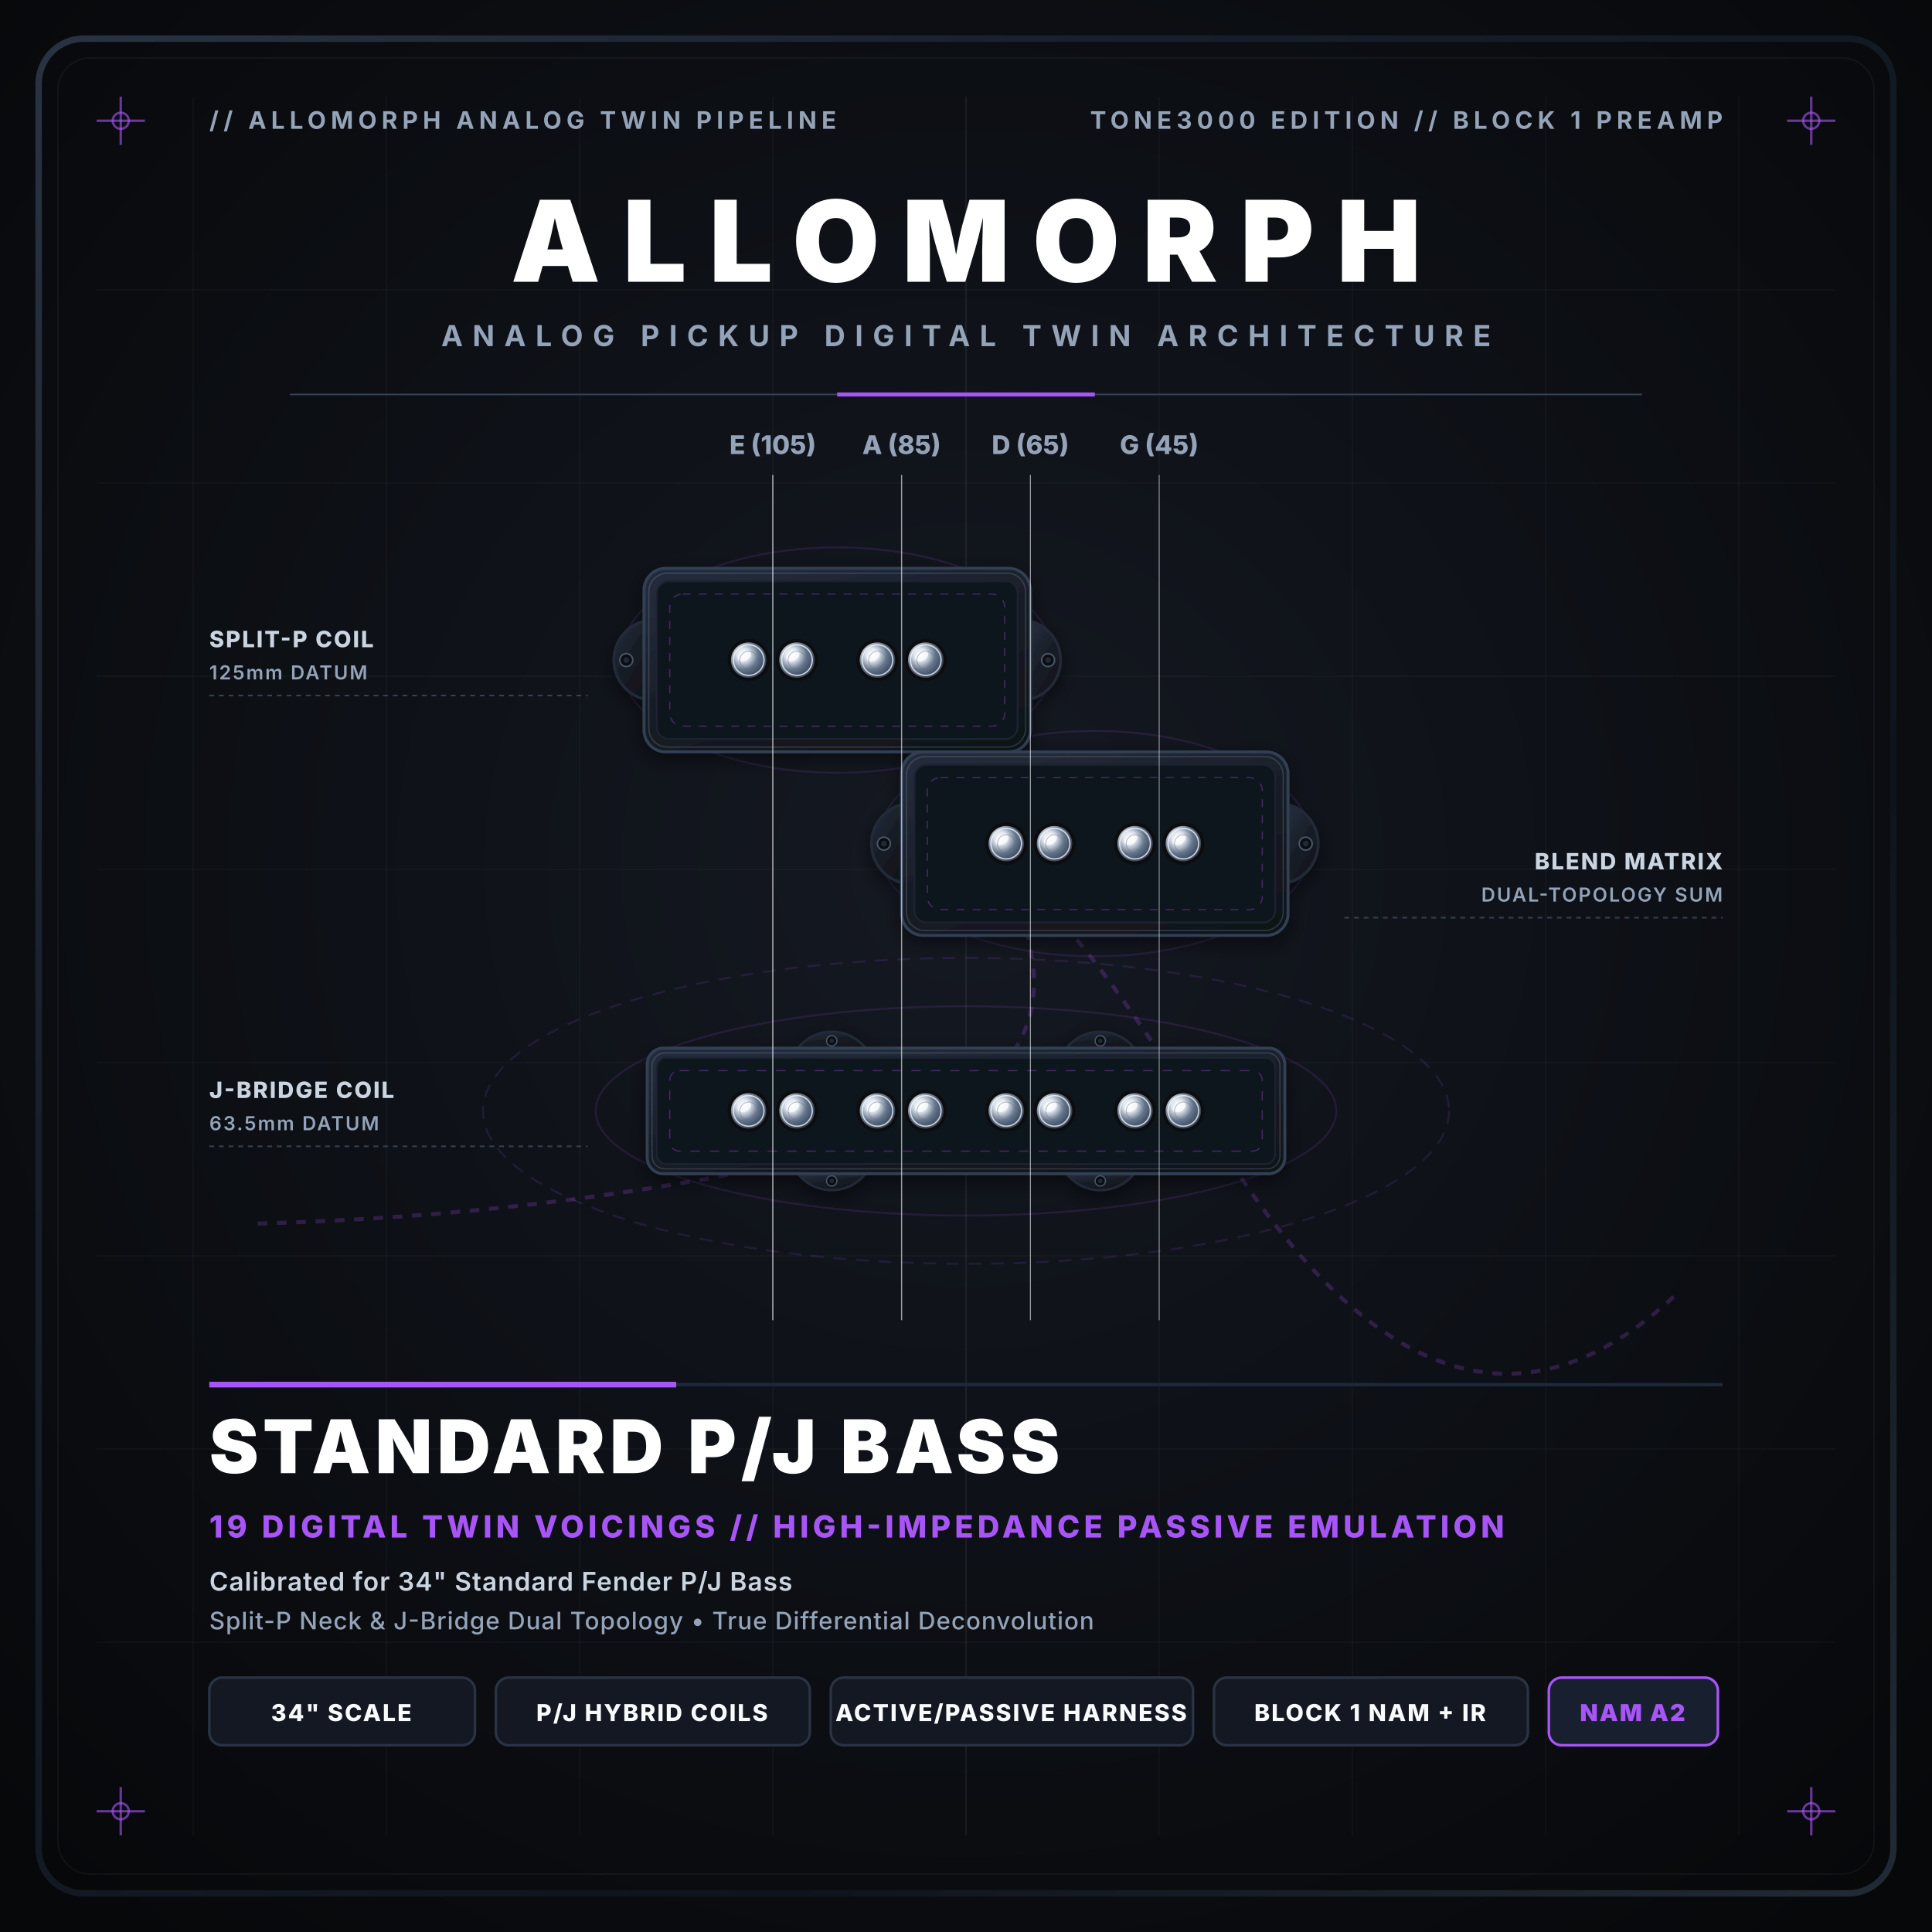
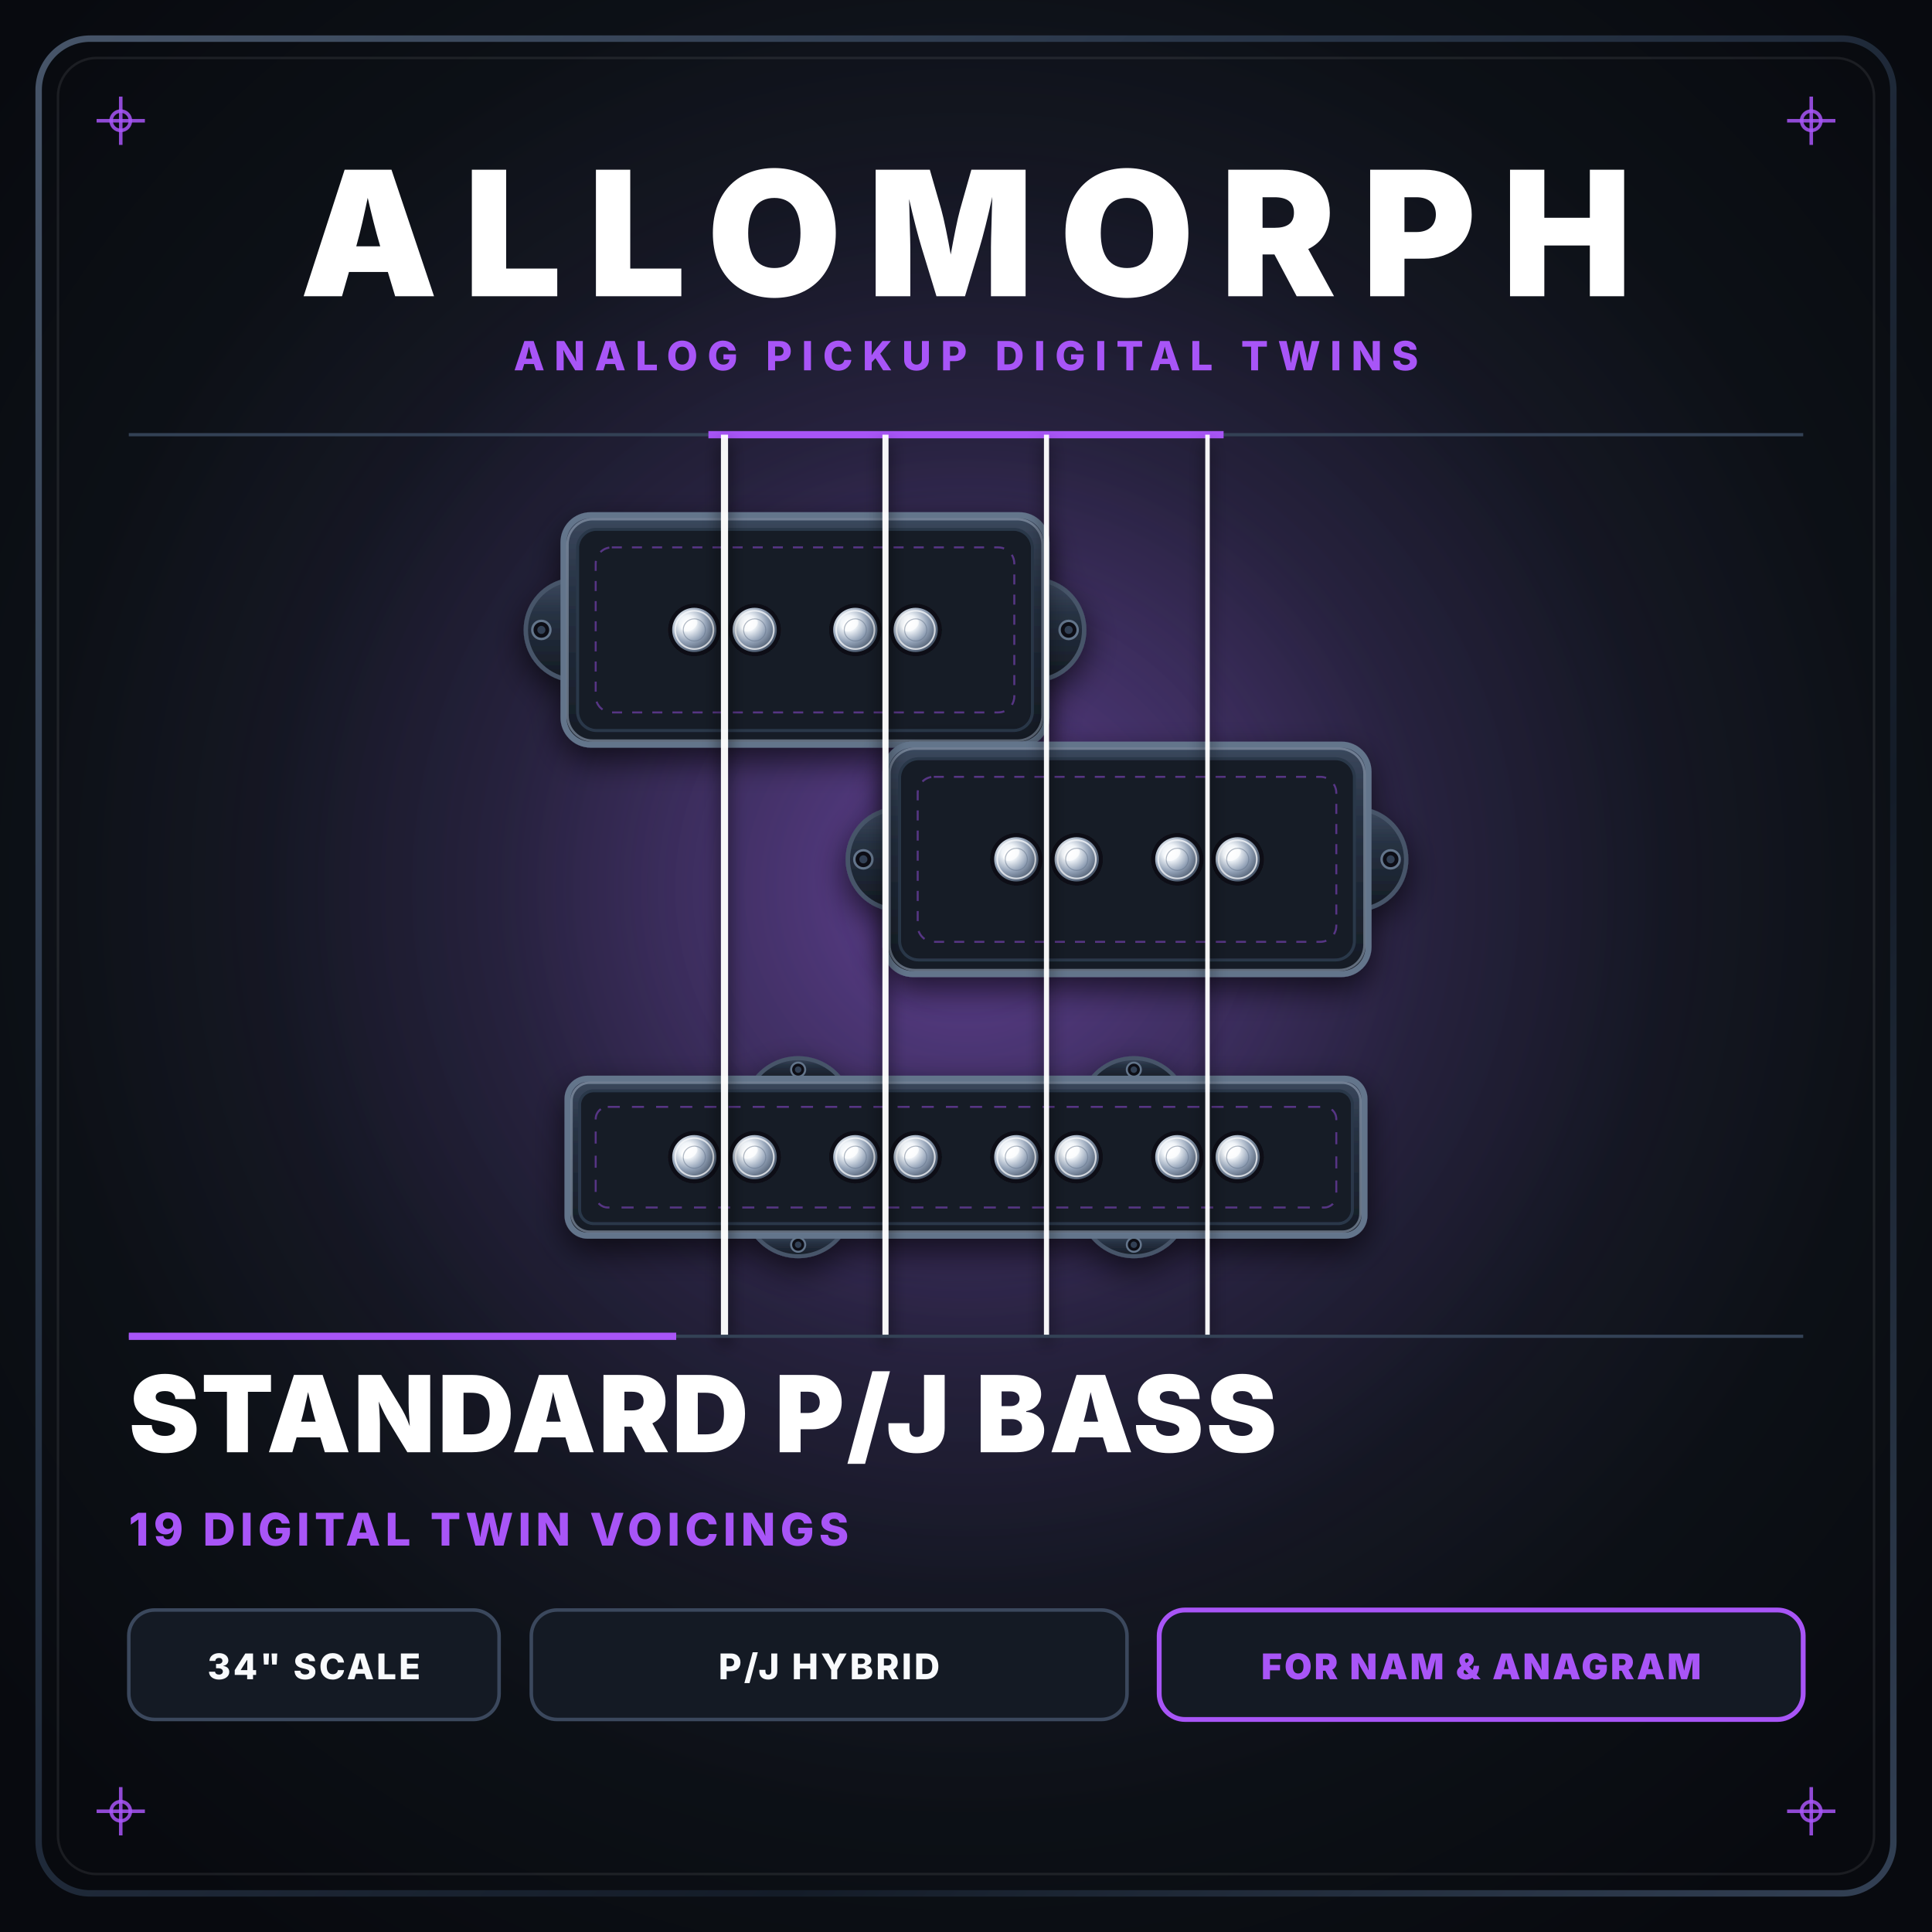
<svg xmlns="http://www.w3.org/2000/svg" viewBox="0 0 1200 1200" width="1200" height="1200">
  <defs>
-     <radialGradient id="bgGrad" cx="50%" cy="45%" r="70%">
-       <stop offset="0%" stop-color="#151922" />
-       <stop offset="45%" stop-color="#0e1117" />
-       <stop offset="100%" stop-color="#07080a" />
+     <radialGradient id="bgGrad" cx="50%" cy="46%" r="65%">
+       <stop offset="0%" stop-color="#222b3b" />
+       <stop offset="35%" stop-color="#151b25" />
+       <stop offset="70%" stop-color="#0d1117" />
+       <stop offset="100%" stop-color="#080a0f" />
    </radialGradient>
    <linearGradient id="bezelGrad" x1="0%" y1="0%" x2="100%" y2="100%">
-       <stop offset="0%" stop-color="#2a3342" />
-       <stop offset="30%" stop-color="#181f2a" />
-       <stop offset="70%" stop-color="#0f141c" />
-       <stop offset="100%" stop-color="#222a36" />
+       <stop offset="0%" stop-color="#475569" />
+       <stop offset="30%" stop-color="#2a374a" />
+       <stop offset="70%" stop-color="#141c28" />
+       <stop offset="100%" stop-color="#334155" />
    </linearGradient>
-     <linearGradient id="coverGrad" x1="20%" y1="0%" x2="80%" y2="100%">
-       <stop offset="0%" stop-color="#242c3b" />
-       <stop offset="50%" stop-color="#181d26" />
-       <stop offset="100%" stop-color="#101319" />
+     <radialGradient id="heroGlow" cx="50%" cy="46%" r="48%">
+       <stop offset="0%" stop-color="#a855f7" stop-opacity="0.45" />
+       <stop offset="25%" stop-color="#a855f7" stop-opacity="0.28" />
+       <stop offset="50%" stop-color="#a855f7" stop-opacity="0.12" />
+       <stop offset="75%" stop-color="#a855f7" stop-opacity="0.03" />
+       <stop offset="100%" stop-color="#a855f7" stop-opacity="0.0" />
+     </radialGradient>
+     <linearGradient id="coverGrad" x1="0%" y1="0%" x2="0%" y2="100%">
+       <stop offset="0%" stop-color="#3b485d" />
+       <stop offset="35%" stop-color="#263142" />
+       <stop offset="100%" stop-color="#151b24" />
    </linearGradient>
    <radialGradient id="poleGrad" cx="35%" cy="35%" r="70%">
      <stop offset="0%" stop-color="#ffffff" />
-       <stop offset="25%" stop-color="#e2e8f0" />
-       <stop offset="60%" stop-color="#64748b" />
-       <stop offset="100%" stop-color="#334155" />
+       <stop offset="25%" stop-color="#f1f5f9" />
+       <stop offset="60%" stop-color="#94a3b8" />
+       <stop offset="100%" stop-color="#475569" />
    </radialGradient>
    <linearGradient id="stringGrad" x1="0%" y1="0%" x2="100%" y2="0%">
-       <stop offset="0%" stop-color="#475569" stop-opacity="0.4" />
-       <stop offset="40%" stop-color="#f8fafc" stop-opacity="0.9" />
-       <stop offset="70%" stop-color="#94a3b8" stop-opacity="0.7" />
-       <stop offset="100%" stop-color="#334155" stop-opacity="0.4" />
+       <stop offset="0%" stop-color="#64748b" />
+       <stop offset="25%" stop-color="#ffffff" />
+       <stop offset="60%" stop-color="#cbd5e1" />
+       <stop offset="100%" stop-color="#475569" />
    </linearGradient>
-     <filter id="dropShadow" x="-25%" y="-25%" width="150%" height="150%">
-       <feDropShadow dx="0" dy="18" stdDeviation="16" flood-color="#000000" flood-opacity="0.85" />
-       <feDropShadow dx="0" dy="4" stdDeviation="6" flood-color="#000000" flood-opacity="0.5" />
+     <filter id="dropShadow" x="-50%" y="-50%" width="200%" height="200%">
+       <feDropShadow dx="0" dy="20" stdDeviation="18" flood-color="#000000" flood-opacity="0.92" />
+       <feDropShadow dx="0" dy="6" stdDeviation="8" flood-color="#000000" flood-opacity="0.65" />
+     </filter>
+     <filter id="stringShadow" x="-50%" y="-20%" width="200%" height="140%">
+       <feDropShadow dx="0" dy="4" stdDeviation="4" flood-color="#000000" flood-opacity="0.80" />
    </filter>
  </defs>
  <rect width="1200" height="1200" fill="url(#bgGrad)" />
-   <rect x="24" y="24" width="1152" height="1152" rx="28" fill="none" stroke="url(#bezelGrad)" stroke-width="4" />
-   <rect x="36" y="36" width="1128" height="1128" rx="20" fill="none" stroke="#ffffff" stroke-opacity="0.04" stroke-width="1" />
-   <g stroke="#ffffff" stroke-opacity="0.025" stroke-width="1">
-     <line x1="120" y1="60" x2="120" y2="1140" />
-     <line x1="240" y1="60" x2="240" y2="1140" />
-     <line x1="360" y1="60" x2="360" y2="1140" />
-     <line x1="480" y1="60" x2="480" y2="1140" />
-     <line x1="600" y1="60" x2="600" y2="1140" stroke-opacity="0.06" />
-     <line x1="720" y1="60" x2="720" y2="1140" />
-     <line x1="840" y1="60" x2="840" y2="1140" />
-     <line x1="960" y1="60" x2="960" y2="1140" />
-     <line x1="1080" y1="60" x2="1080" y2="1140" />
-     <line x1="60" y1="180" x2="1140" y2="180" />
-     <line x1="60" y1="300" x2="1140" y2="300" />
-     <line x1="60" y1="420" x2="1140" y2="420" />
-     <line x1="60" y1="540" x2="1140" y2="540" />
-     <line x1="60" y1="660" x2="1140" y2="660" />
-     <line x1="60" y1="780" x2="1140" y2="780" />
-     <line x1="60" y1="900" x2="1140" y2="900" />
-     <line x1="60" y1="1020" x2="1140" y2="1020" />
-   </g>
-   <g stroke="#a855f7" stroke-width="1.5" stroke-opacity="0.6">
+   <rect width="1200" height="1200" fill="url(#heroGlow)" />
+   <rect x="24" y="24" width="1152" height="1152" rx="32" fill="none" stroke="url(#bezelGrad)" stroke-width="4" />
+   <rect x="36" y="36" width="1128" height="1128" rx="24" fill="none" stroke="#ffffff" stroke-opacity="0.08" stroke-width="1.5" />
+   <g stroke="#a855f7" stroke-width="2.2" stroke-opacity="0.85">
    <line x1="60" y1="75" x2="90" y2="75" />
    <line x1="75" y1="60" x2="75" y2="90" />
-     <circle cx="75" cy="75" r="5" fill="none" />
+     <circle cx="75" cy="75" r="6" fill="none" />
    <line x1="1110" y1="75" x2="1140" y2="75" />
    <line x1="1125" y1="60" x2="1125" y2="90" />
-     <circle cx="1125" cy="75" r="5" fill="none" />
+     <circle cx="1125" cy="75" r="6" fill="none" />
    <line x1="60" y1="1125" x2="90" y2="1125" />
    <line x1="75" y1="1110" x2="75" y2="1140" />
-     <circle cx="75" cy="1125" r="5" fill="none" />
+     <circle cx="75" cy="1125" r="6" fill="none" />
    <line x1="1110" y1="1125" x2="1140" y2="1125" />
    <line x1="1125" y1="1110" x2="1125" y2="1140" />
-     <circle cx="1125" cy="1125" r="5" fill="none" />
-   </g>
-   <text x="130" y="80" fill="#94a3b8" font-size="15" font-family="system-ui, -apple-system, sans-serif" font-weight="700" letter-spacing="3">// ALLOMORPH ANALOG TWIN PIPELINE</text>
-   <text x="1070" y="80" fill="#94a3b8" font-size="15" font-family="system-ui, -apple-system, sans-serif" font-weight="700" letter-spacing="3" text-anchor="end">TONE3000 EDITION // BLOCK 1 PREAMP</text>
-   <g transform="translate(600, 175)">
-     <text x="0" y="0" fill="#ffffff" font-size="70" font-family="system-ui, -apple-system, sans-serif" font-weight="900" letter-spacing="14" text-anchor="middle">ALLOMORPH</text>
-     <text x="0" y="40" fill="#94a3b8" font-size="18" font-family="system-ui, -apple-system, sans-serif" font-weight="700" letter-spacing="6" text-anchor="middle">ANALOG PICKUP DIGITAL TWIN ARCHITECTURE</text>
-   </g>
-   <line x1="180" y1="245" x2="1020" y2="245" stroke="#334155" stroke-width="1" />
-   <line x1="520" y1="245" x2="680" y2="245" stroke="#a855f7" stroke-width="2.5" />
-   <g fill="none" stroke="#a855f7" stroke-opacity="0.14" stroke-width="1.2">
-     <ellipse cx="520" cy="410" rx="135" ry="70" />
-     <ellipse cx="680" cy="524" rx="135" ry="70" />
-     <ellipse cx="600" cy="690" rx="230" ry="65" />
-     <ellipse cx="600" cy="690" rx="300" ry="95" stroke-dasharray="8 6" />
-   </g>
-   <path d="M 160 760 Q 340 755 500 720 T 640 590 T 760 715 T 1040 805" fill="none" stroke="#a855f7" stroke-opacity="0.22" stroke-width="2.5" stroke-dasharray="6 6" />
-   <g filter="url(#dropShadow)">
-     <path d="M 400.0 385.8 A 25 25 0 0 0 400.0 434.2 Z" fill="url(#coverGrad)" stroke="#222938" stroke-width="1.8" />
-     <circle cx="389.0" cy="410.0" r="4.0" fill="#080a0f" stroke="#475569" stroke-width="1" />
-     <circle cx="389.0" cy="410.0" r="1.8" fill="#1e293b" />
-     <path d="M 640.0 385.8 A 25 25 0 0 1 640.0 434.2 Z" fill="url(#coverGrad)" stroke="#222938" stroke-width="1.8" />
-     <circle cx="651.0" cy="410.0" r="4.0" fill="#080a0f" stroke="#475569" stroke-width="1" />
-     <circle cx="651.0" cy="410.0" r="1.8" fill="#1e293b" />
-     <rect x="400.0" y="353.0" width="240.0" height="114.0" rx="13.5" fill="url(#coverGrad)" stroke="#334155" stroke-width="1.8" />
-     <rect x="403.0" y="356.0" width="234.0" height="108.0" rx="11.5" fill="none" stroke="#64748b" stroke-width="0.75" opacity="0.4" />
-     <rect x="408.0" y="361.0" width="224.0" height="98.0" rx="7.5" fill="#0f131a" stroke="#1c2330" stroke-width="1.2" />
-     <rect x="416.0" y="369.0" width="208.0" height="82.0" rx="8" fill="none" stroke="#a855f7" stroke-width="0.75" stroke-opacity="0.35" stroke-dasharray="5 5" />
-     <g transform="translate(465.0, 410.0)">
-       <circle cx="0" cy="0" r="13.0" fill="#080a0f" opacity="0.85" />
-       <circle cx="0" cy="0" r="11.0" fill="url(#poleGrad)" />
-       <circle cx="0" cy="0" r="9.5" fill="none" stroke="#f8fafc" stroke-width="0.85" opacity="0.75" />
-       <ellipse cx="-2.5" cy="-2.5" rx="4.4" ry="2.8" fill="#ffffff" opacity="0.65" transform="rotate(-30, -2.5, -2.5)" />
-       <circle cx="0" cy="0" r="5.5" fill="none" stroke="#64748b" stroke-width="0.5" opacity="0.5" />
-     </g>
-     <g transform="translate(495.0, 410.0)">
-       <circle cx="0" cy="0" r="13.0" fill="#080a0f" opacity="0.85" />
-       <circle cx="0" cy="0" r="11.0" fill="url(#poleGrad)" />
-       <circle cx="0" cy="0" r="9.5" fill="none" stroke="#f8fafc" stroke-width="0.85" opacity="0.75" />
-       <ellipse cx="-2.5" cy="-2.5" rx="4.4" ry="2.8" fill="#ffffff" opacity="0.65" transform="rotate(-30, -2.5, -2.5)" />
-       <circle cx="0" cy="0" r="5.5" fill="none" stroke="#64748b" stroke-width="0.5" opacity="0.5" />
-     </g>
-     <g transform="translate(545.0, 410.0)">
-       <circle cx="0" cy="0" r="13.0" fill="#080a0f" opacity="0.85" />
-       <circle cx="0" cy="0" r="11.0" fill="url(#poleGrad)" />
-       <circle cx="0" cy="0" r="9.5" fill="none" stroke="#f8fafc" stroke-width="0.85" opacity="0.75" />
-       <ellipse cx="-2.5" cy="-2.5" rx="4.4" ry="2.8" fill="#ffffff" opacity="0.65" transform="rotate(-30, -2.5, -2.5)" />
-       <circle cx="0" cy="0" r="5.5" fill="none" stroke="#64748b" stroke-width="0.5" opacity="0.5" />
-     </g>
-     <g transform="translate(575.0, 410.0)">
-       <circle cx="0" cy="0" r="13.0" fill="#080a0f" opacity="0.85" />
-       <circle cx="0" cy="0" r="11.0" fill="url(#poleGrad)" />
-       <circle cx="0" cy="0" r="9.5" fill="none" stroke="#f8fafc" stroke-width="0.85" opacity="0.75" />
-       <ellipse cx="-2.5" cy="-2.5" rx="4.4" ry="2.8" fill="#ffffff" opacity="0.65" transform="rotate(-30, -2.5, -2.5)" />
-       <circle cx="0" cy="0" r="5.5" fill="none" stroke="#64748b" stroke-width="0.5" opacity="0.5" />
-     </g>
-   </g>
-   <g filter="url(#dropShadow)">
-     <path d="M 560.0 499.8 A 25 25 0 0 0 560.0 548.2 Z" fill="url(#coverGrad)" stroke="#222938" stroke-width="1.8" />
-     <circle cx="549.0" cy="524.0" r="4.0" fill="#080a0f" stroke="#475569" stroke-width="1" />
-     <circle cx="549.0" cy="524.0" r="1.8" fill="#1e293b" />
-     <path d="M 800.0 499.8 A 25 25 0 0 1 800.0 548.2 Z" fill="url(#coverGrad)" stroke="#222938" stroke-width="1.8" />
-     <circle cx="811.0" cy="524.0" r="4.0" fill="#080a0f" stroke="#475569" stroke-width="1" />
-     <circle cx="811.0" cy="524.0" r="1.8" fill="#1e293b" />
-     <rect x="560.0" y="467.0" width="240.0" height="114.0" rx="13.5" fill="url(#coverGrad)" stroke="#334155" stroke-width="1.8" />
-     <rect x="563.0" y="470.0" width="234.0" height="108.0" rx="11.5" fill="none" stroke="#64748b" stroke-width="0.75" opacity="0.4" />
-     <rect x="568.0" y="475.0" width="224.0" height="98.0" rx="7.5" fill="#0f131a" stroke="#1c2330" stroke-width="1.2" />
-     <rect x="576.0" y="483.0" width="208.0" height="82.0" rx="8" fill="none" stroke="#a855f7" stroke-width="0.75" stroke-opacity="0.35" stroke-dasharray="5 5" />
-     <g transform="translate(625.0, 524.0)">
-       <circle cx="0" cy="0" r="13.0" fill="#080a0f" opacity="0.85" />
-       <circle cx="0" cy="0" r="11.0" fill="url(#poleGrad)" />
-       <circle cx="0" cy="0" r="9.5" fill="none" stroke="#f8fafc" stroke-width="0.85" opacity="0.75" />
-       <ellipse cx="-2.5" cy="-2.5" rx="4.4" ry="2.8" fill="#ffffff" opacity="0.65" transform="rotate(-30, -2.5, -2.5)" />
-       <circle cx="0" cy="0" r="5.5" fill="none" stroke="#64748b" stroke-width="0.5" opacity="0.5" />
-     </g>
-     <g transform="translate(655.0, 524.0)">
-       <circle cx="0" cy="0" r="13.0" fill="#080a0f" opacity="0.85" />
-       <circle cx="0" cy="0" r="11.0" fill="url(#poleGrad)" />
-       <circle cx="0" cy="0" r="9.5" fill="none" stroke="#f8fafc" stroke-width="0.85" opacity="0.75" />
-       <ellipse cx="-2.5" cy="-2.5" rx="4.4" ry="2.8" fill="#ffffff" opacity="0.65" transform="rotate(-30, -2.5, -2.5)" />
-       <circle cx="0" cy="0" r="5.5" fill="none" stroke="#64748b" stroke-width="0.5" opacity="0.5" />
-     </g>
-     <g transform="translate(705.0, 524.0)">
-       <circle cx="0" cy="0" r="13.0" fill="#080a0f" opacity="0.85" />
-       <circle cx="0" cy="0" r="11.0" fill="url(#poleGrad)" />
-       <circle cx="0" cy="0" r="9.5" fill="none" stroke="#f8fafc" stroke-width="0.85" opacity="0.75" />
-       <ellipse cx="-2.5" cy="-2.5" rx="4.4" ry="2.8" fill="#ffffff" opacity="0.65" transform="rotate(-30, -2.5, -2.5)" />
-       <circle cx="0" cy="0" r="5.5" fill="none" stroke="#64748b" stroke-width="0.5" opacity="0.5" />
-     </g>
-     <g transform="translate(735.0, 524.0)">
-       <circle cx="0" cy="0" r="13.0" fill="#080a0f" opacity="0.85" />
-       <circle cx="0" cy="0" r="11.0" fill="url(#poleGrad)" />
-       <circle cx="0" cy="0" r="9.5" fill="none" stroke="#f8fafc" stroke-width="0.85" opacity="0.75" />
-       <ellipse cx="-2.5" cy="-2.5" rx="4.4" ry="2.8" fill="#ffffff" opacity="0.65" transform="rotate(-30, -2.5, -2.5)" />
-       <circle cx="0" cy="0" r="5.5" fill="none" stroke="#64748b" stroke-width="0.5" opacity="0.5" />
-     </g>
-   </g>
-   <g filter="url(#dropShadow)">
-     <path d="M 495.6 651.0 A 26.7 26.7 0 0 1 537.6 651.0 Z" fill="url(#coverGrad)" stroke="#222938" stroke-width="1.5" />
-     <circle cx="516.6" cy="646.5" r="3.2" fill="#080a0f" stroke="#475569" stroke-width="0.8" />
-     <circle cx="516.6" cy="646.5" r="1.4" fill="#1e293b" />
-     <path d="M 495.6 729.0 A 26.7 26.7 0 0 0 537.6 729.0 Z" fill="url(#coverGrad)" stroke="#222938" stroke-width="1.5" />
-     <circle cx="516.6" cy="733.5" r="3.2" fill="#080a0f" stroke="#475569" stroke-width="0.8" />
-     <circle cx="516.6" cy="733.5" r="1.4" fill="#1e293b" />
-     <path d="M 662.4 651.0 A 26.7 26.7 0 0 1 704.4 651.0 Z" fill="url(#coverGrad)" stroke="#222938" stroke-width="1.5" />
-     <circle cx="683.4" cy="646.5" r="3.2" fill="#080a0f" stroke="#475569" stroke-width="0.8" />
-     <circle cx="683.4" cy="646.5" r="1.4" fill="#1e293b" />
-     <path d="M 662.4 729.0 A 26.7 26.7 0 0 0 704.4 729.0 Z" fill="url(#coverGrad)" stroke="#222938" stroke-width="1.5" />
-     <circle cx="683.4" cy="733.5" r="3.2" fill="#080a0f" stroke="#475569" stroke-width="0.8" />
-     <circle cx="683.4" cy="733.5" r="1.4" fill="#1e293b" />
-     <rect x="402.0" y="651.0" width="396.0" height="78.0" rx="10.0" fill="url(#coverGrad)" stroke="#334155" stroke-width="1.8" />
-     <rect x="405.0" y="654.0" width="390.0" height="72.0" rx="8.0" fill="none" stroke="#64748b" stroke-width="0.75" opacity="0.4" />
-     <rect x="408.0" y="657.0" width="384.0" height="66.0" rx="6.0" fill="#0f131a" stroke="#1c2330" stroke-width="1.2" />
-     <rect x="416.0" y="665.0" width="368.0" height="50.0" rx="6" fill="none" stroke="#a855f7" stroke-width="0.75" stroke-opacity="0.35" stroke-dasharray="6 6" />
-     <g transform="translate(465.0, 690.0)">
-       <circle cx="0" cy="0" r="13.0" fill="#080a0f" opacity="0.85" />
-       <circle cx="0" cy="0" r="11.0" fill="url(#poleGrad)" />
-       <circle cx="0" cy="0" r="9.5" fill="none" stroke="#f8fafc" stroke-width="0.85" opacity="0.75" />
-       <ellipse cx="-2.5" cy="-2.5" rx="4.4" ry="2.8" fill="#ffffff" opacity="0.65" transform="rotate(-30, -2.5, -2.5)" />
-       <circle cx="0" cy="0" r="5.5" fill="none" stroke="#64748b" stroke-width="0.5" opacity="0.5" />
-     </g>
-     <g transform="translate(495.0, 690.0)">
-       <circle cx="0" cy="0" r="13.0" fill="#080a0f" opacity="0.85" />
-       <circle cx="0" cy="0" r="11.0" fill="url(#poleGrad)" />
-       <circle cx="0" cy="0" r="9.5" fill="none" stroke="#f8fafc" stroke-width="0.85" opacity="0.75" />
-       <ellipse cx="-2.5" cy="-2.5" rx="4.4" ry="2.8" fill="#ffffff" opacity="0.65" transform="rotate(-30, -2.5, -2.5)" />
-       <circle cx="0" cy="0" r="5.5" fill="none" stroke="#64748b" stroke-width="0.5" opacity="0.5" />
-     </g>
-     <g transform="translate(545.0, 690.0)">
-       <circle cx="0" cy="0" r="13.0" fill="#080a0f" opacity="0.85" />
-       <circle cx="0" cy="0" r="11.0" fill="url(#poleGrad)" />
-       <circle cx="0" cy="0" r="9.5" fill="none" stroke="#f8fafc" stroke-width="0.85" opacity="0.75" />
-       <ellipse cx="-2.5" cy="-2.5" rx="4.4" ry="2.8" fill="#ffffff" opacity="0.65" transform="rotate(-30, -2.5, -2.5)" />
-       <circle cx="0" cy="0" r="5.5" fill="none" stroke="#64748b" stroke-width="0.5" opacity="0.5" />
-     </g>
-     <g transform="translate(575.0, 690.0)">
-       <circle cx="0" cy="0" r="13.0" fill="#080a0f" opacity="0.85" />
-       <circle cx="0" cy="0" r="11.0" fill="url(#poleGrad)" />
-       <circle cx="0" cy="0" r="9.5" fill="none" stroke="#f8fafc" stroke-width="0.85" opacity="0.75" />
-       <ellipse cx="-2.5" cy="-2.5" rx="4.4" ry="2.8" fill="#ffffff" opacity="0.65" transform="rotate(-30, -2.5, -2.5)" />
-       <circle cx="0" cy="0" r="5.5" fill="none" stroke="#64748b" stroke-width="0.5" opacity="0.5" />
-     </g>
-     <g transform="translate(625.0, 690.0)">
-       <circle cx="0" cy="0" r="13.0" fill="#080a0f" opacity="0.85" />
-       <circle cx="0" cy="0" r="11.0" fill="url(#poleGrad)" />
-       <circle cx="0" cy="0" r="9.5" fill="none" stroke="#f8fafc" stroke-width="0.85" opacity="0.75" />
-       <ellipse cx="-2.5" cy="-2.5" rx="4.4" ry="2.8" fill="#ffffff" opacity="0.65" transform="rotate(-30, -2.5, -2.5)" />
-       <circle cx="0" cy="0" r="5.5" fill="none" stroke="#64748b" stroke-width="0.5" opacity="0.5" />
-     </g>
-     <g transform="translate(655.0, 690.0)">
-       <circle cx="0" cy="0" r="13.0" fill="#080a0f" opacity="0.85" />
-       <circle cx="0" cy="0" r="11.0" fill="url(#poleGrad)" />
-       <circle cx="0" cy="0" r="9.5" fill="none" stroke="#f8fafc" stroke-width="0.85" opacity="0.75" />
-       <ellipse cx="-2.5" cy="-2.5" rx="4.4" ry="2.8" fill="#ffffff" opacity="0.65" transform="rotate(-30, -2.5, -2.5)" />
-       <circle cx="0" cy="0" r="5.5" fill="none" stroke="#64748b" stroke-width="0.5" opacity="0.5" />
-     </g>
-     <g transform="translate(705.0, 690.0)">
-       <circle cx="0" cy="0" r="13.0" fill="#080a0f" opacity="0.85" />
-       <circle cx="0" cy="0" r="11.0" fill="url(#poleGrad)" />
-       <circle cx="0" cy="0" r="9.5" fill="none" stroke="#f8fafc" stroke-width="0.85" opacity="0.75" />
-       <ellipse cx="-2.5" cy="-2.5" rx="4.4" ry="2.8" fill="#ffffff" opacity="0.65" transform="rotate(-30, -2.5, -2.5)" />
-       <circle cx="0" cy="0" r="5.5" fill="none" stroke="#64748b" stroke-width="0.5" opacity="0.5" />
-     </g>
-     <g transform="translate(735.0, 690.0)">
-       <circle cx="0" cy="0" r="13.0" fill="#080a0f" opacity="0.85" />
-       <circle cx="0" cy="0" r="11.0" fill="url(#poleGrad)" />
-       <circle cx="0" cy="0" r="9.5" fill="none" stroke="#f8fafc" stroke-width="0.85" opacity="0.75" />
-       <ellipse cx="-2.5" cy="-2.5" rx="4.4" ry="2.8" fill="#ffffff" opacity="0.65" transform="rotate(-30, -2.5, -2.5)" />
-       <circle cx="0" cy="0" r="5.5" fill="none" stroke="#64748b" stroke-width="0.5" opacity="0.5" />
-     </g>
-   </g>
-   <g font-family="system-ui, -apple-system, sans-serif" fill="#cbd5e1" font-weight="800" letter-spacing="1">
-     <text x="130" y="402" font-size="14">SPLIT-P COIL</text>
-     <text x="130" y="422" font-size="12" fill="#94a3b8" font-weight="600">125mm DATUM</text>
-     <line x1="130" y1="432" x2="365" y2="432" stroke="#334155" stroke-dasharray="3 3" stroke-width="1" />
-     <text x="130" y="682" font-size="14">J-BRIDGE COIL</text>
-     <text x="130" y="702" font-size="12" fill="#94a3b8" font-weight="600">63.5mm DATUM</text>
-     <line x1="130" y1="712" x2="365" y2="712" stroke="#334155" stroke-dasharray="3 3" stroke-width="1" />
-     <text x="1070" y="540" text-anchor="end" font-size="14">BLEND MATRIX</text>
-     <text x="1070" y="560" text-anchor="end" font-size="12" fill="#94a3b8" font-weight="600">DUAL-TOPOLOGY SUM</text>
-     <line x1="835" y1="570" x2="1070" y2="570" stroke="#334155" stroke-dasharray="3 3" stroke-width="1" />
-   </g>
-   <g>
-     <line x1="480.0" y1="295" x2="480.0" y2="820" stroke="url(#stringGrad)" stroke-width="4.8" />
-     <line x1="480.0" y1="295" x2="480.0" y2="820" stroke="#ffffff" stroke-width="0.8" opacity="0.6" />
-     <text x="480.0" y="282" fill="#94a3b8" font-size="16" font-family="system-ui, -apple-system, sans-serif" font-weight="800" text-anchor="middle">E (105)</text>
-     <line x1="560.0" y1="295" x2="560.0" y2="820" stroke="url(#stringGrad)" stroke-width="3.8" />
-     <line x1="560.0" y1="295" x2="560.0" y2="820" stroke="#ffffff" stroke-width="0.7" opacity="0.6" />
-     <text x="560.0" y="282" fill="#94a3b8" font-size="16" font-family="system-ui, -apple-system, sans-serif" font-weight="800" text-anchor="middle">A (85)</text>
-     <line x1="640.0" y1="295" x2="640.0" y2="820" stroke="url(#stringGrad)" stroke-width="3.0" />
-     <line x1="640.0" y1="295" x2="640.0" y2="820" stroke="#ffffff" stroke-width="0.6" opacity="0.6" />
-     <text x="640.0" y="282" fill="#94a3b8" font-size="16" font-family="system-ui, -apple-system, sans-serif" font-weight="800" text-anchor="middle">D (65)</text>
-     <line x1="720.0" y1="295" x2="720.0" y2="820" stroke="url(#stringGrad)" stroke-width="2.2" />
-     <line x1="720.0" y1="295" x2="720.0" y2="820" stroke="#ffffff" stroke-width="0.5" opacity="0.6" />
-     <text x="720.0" y="282" fill="#94a3b8" font-size="16" font-family="system-ui, -apple-system, sans-serif" font-weight="800" text-anchor="middle">G (45)</text>
-   </g>
-   <line x1="130" y1="860" x2="1070" y2="860" stroke="#1e293b" stroke-width="2" />
-   <line x1="130" y1="860" x2="420" y2="860" stroke="#a855f7" stroke-width="3.5" />
-   <text x="130" y="915" fill="#ffffff" font-size="46" font-family="system-ui, -apple-system, sans-serif" font-weight="900" letter-spacing="3">STANDARD P/J BASS</text>
-   <text x="130" y="955" fill="#a855f7" font-size="19" font-family="system-ui, -apple-system, sans-serif" font-weight="800" letter-spacing="2.5">19 DIGITAL TWIN VOICINGS  //  HIGH-IMPEDANCE PASSIVE EMULATION</text>
-   <text x="130" y="988" fill="#cbd5e1" font-size="16" font-family="system-ui, -apple-system, sans-serif" font-weight="600" letter-spacing="0.5">Calibrated for 34" Standard Fender P/J Bass</text>
-   <text x="130" y="1012" fill="#94a3b8" font-size="15" font-family="system-ui, -apple-system, sans-serif" font-weight="500" letter-spacing="0.5">Split-P Neck &amp; J-Bridge Dual Topology • True Differential Deconvolution</text>
-   <g transform="translate(130, 1042)">
-     <rect x="0" y="0" width="165" height="42" rx="8" fill="#141822" stroke="#2a3344" stroke-width="1.6" />
-     <text x="82" y="27" fill="#f8fafc" font-size="14.5" font-family="system-ui, -apple-system, sans-serif" font-weight="800" letter-spacing="1" text-anchor="middle">34" SCALE</text>
-     <rect x="178" y="0" width="195" height="42" rx="8" fill="#141822" stroke="#2a3344" stroke-width="1.6" />
-     <text x="275" y="27" fill="#f8fafc" font-size="14.5" font-family="system-ui, -apple-system, sans-serif" font-weight="800" letter-spacing="1" text-anchor="middle">P/J HYBRID COILS</text>
-     <rect x="386" y="0" width="225" height="42" rx="8" fill="#141822" stroke="#2a3344" stroke-width="1.6" />
-     <text x="498" y="27" fill="#f8fafc" font-size="14.5" font-family="system-ui, -apple-system, sans-serif" font-weight="800" letter-spacing="1" text-anchor="middle">ACTIVE/PASSIVE HARNESS</text>
-     <rect x="624" y="0" width="195" height="42" rx="8" fill="#141822" stroke="#2a3344" stroke-width="1.6" />
-     <text x="721" y="27" fill="#f8fafc" font-size="14.5" font-family="system-ui, -apple-system, sans-serif" font-weight="800" letter-spacing="1" text-anchor="middle">BLOCK 1 NAM + IR</text>
-     <rect x="832" y="0" width="105" height="42" rx="8" fill="#182030" stroke="#a855f7" stroke-width="1.6" />
-     <text x="884" y="27" fill="#a855f7" font-size="14.5" font-family="system-ui, -apple-system, sans-serif" font-weight="900" letter-spacing="1" text-anchor="middle">NAM A2</text>
+     <circle cx="1125" cy="1125" r="6" fill="none" />
+   </g>
+   <g transform="translate(600, 184)">
+     <text x="0" y="0" fill="#ffffff" font-size="108" font-family="system-ui, -apple-system, sans-serif" font-weight="900" letter-spacing="16" text-anchor="middle">ALLOMORPH</text>
+     <text x="0" y="46" fill="#a855f7" font-size="25" font-family="system-ui, -apple-system, sans-serif" font-weight="800" letter-spacing="6" text-anchor="middle">ANALOG PICKUP DIGITAL TWINS</text>
+   </g>
+   <line x1="80" y1="270" x2="1120" y2="270" stroke="#334155" stroke-width="2" />
+   <line x1="440" y1="270" x2="760" y2="270" stroke="#a855f7" stroke-width="4.5" />
+   <g transform="translate(600, 550.0) scale(1.25) translate(-600, -515)">
+     <g filter="url(#dropShadow)">
+       <path d="M 400.0 363.8 A 25 25 0 0 0 400.0 412.2 Z" fill="url(#coverGrad)" stroke="#475569" stroke-width="2.2" />
+       <circle cx="389.0" cy="388.0" r="4.5" fill="#0d1117" stroke="#64748b" stroke-width="1.2" />
+       <circle cx="389.0" cy="388.0" r="2.0" fill="#334155" />
+       <path d="M 640.0 363.8 A 25 25 0 0 1 640.0 412.2 Z" fill="url(#coverGrad)" stroke="#475569" stroke-width="2.2" />
+       <circle cx="651.0" cy="388.0" r="4.5" fill="#0d1117" stroke="#64748b" stroke-width="1.2" />
+       <circle cx="651.0" cy="388.0" r="2.0" fill="#334155" />
+       <rect x="400.0" y="331.0" width="240.0" height="114.0" rx="13.5" fill="url(#coverGrad)" stroke="#64748b" stroke-width="3.0" />
+       <rect x="402.0" y="333.0" width="236.0" height="110.0" rx="12.5" fill="none" stroke="#94a3b8" stroke-width="1.2" opacity="0.6" />
+       <rect x="407.0" y="338.0" width="226.0" height="100.0" rx="9.5" fill="#161c26" stroke="#2a374a" stroke-width="1.5" />
+       <rect x="416.0" y="347.0" width="208.0" height="82.0" rx="8" fill="none" stroke="#a855f7" stroke-width="1.0" stroke-opacity="0.45" stroke-dasharray="5 5" />
+       <g transform="translate(465.0, 388.0)">
+         <circle cx="0" cy="0" r="13.0" fill="#080a0f" opacity="0.85" />
+         <circle cx="0" cy="0" r="11.0" fill="url(#poleGrad)" />
+         <circle cx="0" cy="0" r="9.5" fill="none" stroke="#f8fafc" stroke-width="0.85" opacity="0.75" />
+         <ellipse cx="-2.5" cy="-2.5" rx="4.4" ry="2.8" fill="#ffffff" opacity="0.65" transform="rotate(-30, -2.5, -2.5)" />
+         <circle cx="0" cy="0" r="5.5" fill="none" stroke="#64748b" stroke-width="0.5" opacity="0.5" />
+       </g>
+       <g transform="translate(495.0, 388.0)">
+         <circle cx="0" cy="0" r="13.0" fill="#080a0f" opacity="0.85" />
+         <circle cx="0" cy="0" r="11.0" fill="url(#poleGrad)" />
+         <circle cx="0" cy="0" r="9.5" fill="none" stroke="#f8fafc" stroke-width="0.85" opacity="0.75" />
+         <ellipse cx="-2.5" cy="-2.5" rx="4.4" ry="2.8" fill="#ffffff" opacity="0.65" transform="rotate(-30, -2.5, -2.5)" />
+         <circle cx="0" cy="0" r="5.5" fill="none" stroke="#64748b" stroke-width="0.5" opacity="0.5" />
+       </g>
+       <g transform="translate(545.0, 388.0)">
+         <circle cx="0" cy="0" r="13.0" fill="#080a0f" opacity="0.85" />
+         <circle cx="0" cy="0" r="11.0" fill="url(#poleGrad)" />
+         <circle cx="0" cy="0" r="9.5" fill="none" stroke="#f8fafc" stroke-width="0.85" opacity="0.75" />
+         <ellipse cx="-2.5" cy="-2.5" rx="4.4" ry="2.8" fill="#ffffff" opacity="0.65" transform="rotate(-30, -2.5, -2.5)" />
+         <circle cx="0" cy="0" r="5.5" fill="none" stroke="#64748b" stroke-width="0.5" opacity="0.5" />
+       </g>
+       <g transform="translate(575.0, 388.0)">
+         <circle cx="0" cy="0" r="13.0" fill="#080a0f" opacity="0.85" />
+         <circle cx="0" cy="0" r="11.0" fill="url(#poleGrad)" />
+         <circle cx="0" cy="0" r="9.5" fill="none" stroke="#f8fafc" stroke-width="0.85" opacity="0.75" />
+         <ellipse cx="-2.5" cy="-2.5" rx="4.4" ry="2.8" fill="#ffffff" opacity="0.65" transform="rotate(-30, -2.5, -2.5)" />
+         <circle cx="0" cy="0" r="5.5" fill="none" stroke="#64748b" stroke-width="0.5" opacity="0.5" />
+       </g>
+     </g>
+     <g filter="url(#dropShadow)">
+       <path d="M 560.0 477.8 A 25 25 0 0 0 560.0 526.2 Z" fill="url(#coverGrad)" stroke="#475569" stroke-width="2.2" />
+       <circle cx="549.0" cy="502.0" r="4.5" fill="#0d1117" stroke="#64748b" stroke-width="1.2" />
+       <circle cx="549.0" cy="502.0" r="2.0" fill="#334155" />
+       <path d="M 800.0 477.8 A 25 25 0 0 1 800.0 526.2 Z" fill="url(#coverGrad)" stroke="#475569" stroke-width="2.2" />
+       <circle cx="811.0" cy="502.0" r="4.5" fill="#0d1117" stroke="#64748b" stroke-width="1.2" />
+       <circle cx="811.0" cy="502.0" r="2.0" fill="#334155" />
+       <rect x="560.0" y="445.0" width="240.0" height="114.0" rx="13.5" fill="url(#coverGrad)" stroke="#64748b" stroke-width="3.0" />
+       <rect x="562.0" y="447.0" width="236.0" height="110.0" rx="12.5" fill="none" stroke="#94a3b8" stroke-width="1.2" opacity="0.6" />
+       <rect x="567.0" y="452.0" width="226.0" height="100.0" rx="9.5" fill="#161c26" stroke="#2a374a" stroke-width="1.5" />
+       <rect x="576.0" y="461.0" width="208.0" height="82.0" rx="8" fill="none" stroke="#a855f7" stroke-width="1.0" stroke-opacity="0.45" stroke-dasharray="5 5" />
+       <g transform="translate(625.0, 502.0)">
+         <circle cx="0" cy="0" r="13.0" fill="#080a0f" opacity="0.85" />
+         <circle cx="0" cy="0" r="11.0" fill="url(#poleGrad)" />
+         <circle cx="0" cy="0" r="9.5" fill="none" stroke="#f8fafc" stroke-width="0.85" opacity="0.75" />
+         <ellipse cx="-2.5" cy="-2.5" rx="4.4" ry="2.8" fill="#ffffff" opacity="0.65" transform="rotate(-30, -2.5, -2.5)" />
+         <circle cx="0" cy="0" r="5.5" fill="none" stroke="#64748b" stroke-width="0.5" opacity="0.5" />
+       </g>
+       <g transform="translate(655.0, 502.0)">
+         <circle cx="0" cy="0" r="13.0" fill="#080a0f" opacity="0.85" />
+         <circle cx="0" cy="0" r="11.0" fill="url(#poleGrad)" />
+         <circle cx="0" cy="0" r="9.5" fill="none" stroke="#f8fafc" stroke-width="0.85" opacity="0.75" />
+         <ellipse cx="-2.5" cy="-2.5" rx="4.4" ry="2.8" fill="#ffffff" opacity="0.65" transform="rotate(-30, -2.5, -2.5)" />
+         <circle cx="0" cy="0" r="5.5" fill="none" stroke="#64748b" stroke-width="0.5" opacity="0.5" />
+       </g>
+       <g transform="translate(705.0, 502.0)">
+         <circle cx="0" cy="0" r="13.0" fill="#080a0f" opacity="0.85" />
+         <circle cx="0" cy="0" r="11.0" fill="url(#poleGrad)" />
+         <circle cx="0" cy="0" r="9.5" fill="none" stroke="#f8fafc" stroke-width="0.85" opacity="0.75" />
+         <ellipse cx="-2.5" cy="-2.5" rx="4.4" ry="2.8" fill="#ffffff" opacity="0.65" transform="rotate(-30, -2.5, -2.5)" />
+         <circle cx="0" cy="0" r="5.5" fill="none" stroke="#64748b" stroke-width="0.5" opacity="0.5" />
+       </g>
+       <g transform="translate(735.0, 502.0)">
+         <circle cx="0" cy="0" r="13.0" fill="#080a0f" opacity="0.85" />
+         <circle cx="0" cy="0" r="11.0" fill="url(#poleGrad)" />
+         <circle cx="0" cy="0" r="9.5" fill="none" stroke="#f8fafc" stroke-width="0.85" opacity="0.75" />
+         <ellipse cx="-2.5" cy="-2.5" rx="4.4" ry="2.8" fill="#ffffff" opacity="0.65" transform="rotate(-30, -2.5, -2.5)" />
+         <circle cx="0" cy="0" r="5.5" fill="none" stroke="#64748b" stroke-width="0.5" opacity="0.5" />
+       </g>
+     </g>
+     <g filter="url(#dropShadow)">
+       <path d="M 495.6 611.0 A 26.7 26.7 0 0 1 537.6 611.0 Z" fill="url(#coverGrad)" stroke="#475569" stroke-width="2.0" />
+       <circle cx="516.6" cy="606.5" r="3.5" fill="#0d1117" stroke="#64748b" stroke-width="1.0" />
+       <circle cx="516.6" cy="606.5" r="1.6" fill="#334155" />
+       <path d="M 495.6 689.0 A 26.7 26.7 0 0 0 537.6 689.0 Z" fill="url(#coverGrad)" stroke="#475569" stroke-width="2.0" />
+       <circle cx="516.6" cy="693.5" r="3.5" fill="#0d1117" stroke="#64748b" stroke-width="1.0" />
+       <circle cx="516.6" cy="693.5" r="1.6" fill="#334155" />
+       <path d="M 662.4 611.0 A 26.7 26.7 0 0 1 704.4 611.0 Z" fill="url(#coverGrad)" stroke="#475569" stroke-width="2.0" />
+       <circle cx="683.4" cy="606.5" r="3.5" fill="#0d1117" stroke="#64748b" stroke-width="1.0" />
+       <circle cx="683.4" cy="606.5" r="1.6" fill="#334155" />
+       <path d="M 662.4 689.0 A 26.7 26.7 0 0 0 704.4 689.0 Z" fill="url(#coverGrad)" stroke="#475569" stroke-width="2.0" />
+       <circle cx="683.4" cy="693.5" r="3.5" fill="#0d1117" stroke="#64748b" stroke-width="1.0" />
+       <circle cx="683.4" cy="693.5" r="1.6" fill="#334155" />
+       <rect x="402.0" y="611.0" width="396.0" height="78.0" rx="10.0" fill="url(#coverGrad)" stroke="#64748b" stroke-width="3.0" />
+       <rect x="404.0" y="613.0" width="392.0" height="74.0" rx="9.0" fill="none" stroke="#94a3b8" stroke-width="1.2" opacity="0.6" />
+       <rect x="408.0" y="617.0" width="384.0" height="66.0" rx="7.0" fill="#161c26" stroke="#2a374a" stroke-width="1.5" />
+       <rect x="416.0" y="625.0" width="368.0" height="50.0" rx="6" fill="none" stroke="#a855f7" stroke-width="1.0" stroke-opacity="0.45" stroke-dasharray="6 6" />
+       <g transform="translate(465.0, 650.0)">
+         <circle cx="0" cy="0" r="13.0" fill="#080a0f" opacity="0.85" />
+         <circle cx="0" cy="0" r="11.0" fill="url(#poleGrad)" />
+         <circle cx="0" cy="0" r="9.5" fill="none" stroke="#f8fafc" stroke-width="0.85" opacity="0.75" />
+         <ellipse cx="-2.5" cy="-2.5" rx="4.4" ry="2.8" fill="#ffffff" opacity="0.65" transform="rotate(-30, -2.5, -2.5)" />
+         <circle cx="0" cy="0" r="5.5" fill="none" stroke="#64748b" stroke-width="0.5" opacity="0.5" />
+       </g>
+       <g transform="translate(495.0, 650.0)">
+         <circle cx="0" cy="0" r="13.0" fill="#080a0f" opacity="0.85" />
+         <circle cx="0" cy="0" r="11.0" fill="url(#poleGrad)" />
+         <circle cx="0" cy="0" r="9.5" fill="none" stroke="#f8fafc" stroke-width="0.85" opacity="0.75" />
+         <ellipse cx="-2.5" cy="-2.5" rx="4.4" ry="2.8" fill="#ffffff" opacity="0.65" transform="rotate(-30, -2.5, -2.5)" />
+         <circle cx="0" cy="0" r="5.5" fill="none" stroke="#64748b" stroke-width="0.5" opacity="0.5" />
+       </g>
+       <g transform="translate(545.0, 650.0)">
+         <circle cx="0" cy="0" r="13.0" fill="#080a0f" opacity="0.85" />
+         <circle cx="0" cy="0" r="11.0" fill="url(#poleGrad)" />
+         <circle cx="0" cy="0" r="9.5" fill="none" stroke="#f8fafc" stroke-width="0.85" opacity="0.75" />
+         <ellipse cx="-2.5" cy="-2.5" rx="4.4" ry="2.8" fill="#ffffff" opacity="0.65" transform="rotate(-30, -2.5, -2.5)" />
+         <circle cx="0" cy="0" r="5.5" fill="none" stroke="#64748b" stroke-width="0.5" opacity="0.5" />
+       </g>
+       <g transform="translate(575.0, 650.0)">
+         <circle cx="0" cy="0" r="13.0" fill="#080a0f" opacity="0.85" />
+         <circle cx="0" cy="0" r="11.0" fill="url(#poleGrad)" />
+         <circle cx="0" cy="0" r="9.5" fill="none" stroke="#f8fafc" stroke-width="0.85" opacity="0.75" />
+         <ellipse cx="-2.5" cy="-2.5" rx="4.4" ry="2.8" fill="#ffffff" opacity="0.65" transform="rotate(-30, -2.5, -2.5)" />
+         <circle cx="0" cy="0" r="5.5" fill="none" stroke="#64748b" stroke-width="0.5" opacity="0.5" />
+       </g>
+       <g transform="translate(625.0, 650.0)">
+         <circle cx="0" cy="0" r="13.0" fill="#080a0f" opacity="0.85" />
+         <circle cx="0" cy="0" r="11.0" fill="url(#poleGrad)" />
+         <circle cx="0" cy="0" r="9.5" fill="none" stroke="#f8fafc" stroke-width="0.85" opacity="0.75" />
+         <ellipse cx="-2.5" cy="-2.5" rx="4.4" ry="2.8" fill="#ffffff" opacity="0.65" transform="rotate(-30, -2.5, -2.5)" />
+         <circle cx="0" cy="0" r="5.5" fill="none" stroke="#64748b" stroke-width="0.5" opacity="0.5" />
+       </g>
+       <g transform="translate(655.0, 650.0)">
+         <circle cx="0" cy="0" r="13.0" fill="#080a0f" opacity="0.85" />
+         <circle cx="0" cy="0" r="11.0" fill="url(#poleGrad)" />
+         <circle cx="0" cy="0" r="9.5" fill="none" stroke="#f8fafc" stroke-width="0.85" opacity="0.75" />
+         <ellipse cx="-2.5" cy="-2.5" rx="4.4" ry="2.8" fill="#ffffff" opacity="0.65" transform="rotate(-30, -2.5, -2.5)" />
+         <circle cx="0" cy="0" r="5.5" fill="none" stroke="#64748b" stroke-width="0.5" opacity="0.5" />
+       </g>
+       <g transform="translate(705.0, 650.0)">
+         <circle cx="0" cy="0" r="13.0" fill="#080a0f" opacity="0.85" />
+         <circle cx="0" cy="0" r="11.0" fill="url(#poleGrad)" />
+         <circle cx="0" cy="0" r="9.5" fill="none" stroke="#f8fafc" stroke-width="0.85" opacity="0.75" />
+         <ellipse cx="-2.5" cy="-2.5" rx="4.4" ry="2.8" fill="#ffffff" opacity="0.65" transform="rotate(-30, -2.5, -2.5)" />
+         <circle cx="0" cy="0" r="5.5" fill="none" stroke="#64748b" stroke-width="0.5" opacity="0.5" />
+       </g>
+       <g transform="translate(735.0, 650.0)">
+         <circle cx="0" cy="0" r="13.0" fill="#080a0f" opacity="0.85" />
+         <circle cx="0" cy="0" r="11.0" fill="url(#poleGrad)" />
+         <circle cx="0" cy="0" r="9.5" fill="none" stroke="#f8fafc" stroke-width="0.85" opacity="0.75" />
+         <ellipse cx="-2.5" cy="-2.5" rx="4.4" ry="2.8" fill="#ffffff" opacity="0.65" transform="rotate(-30, -2.5, -2.5)" />
+         <circle cx="0" cy="0" r="5.5" fill="none" stroke="#64748b" stroke-width="0.5" opacity="0.5" />
+       </g>
+     </g>
+     <g filter="url(#stringShadow)">
+       <line x1="480.0" y1="291.0" x2="480.0" y2="739.0" stroke="url(#stringGrad)" stroke-width="16.0" />
+       <line x1="480.0" y1="291.0" x2="480.0" y2="739.0" stroke="#ffffff" stroke-width="3.5" opacity="0.95" />
+       <line x1="560.0" y1="291.0" x2="560.0" y2="739.0" stroke="url(#stringGrad)" stroke-width="13.5" />
+       <line x1="560.0" y1="291.0" x2="560.0" y2="739.0" stroke="#ffffff" stroke-width="3.0" opacity="0.95" />
+       <line x1="640.0" y1="291.0" x2="640.0" y2="739.0" stroke="url(#stringGrad)" stroke-width="11.5" />
+       <line x1="640.0" y1="291.0" x2="640.0" y2="739.0" stroke="#ffffff" stroke-width="2.5" opacity="0.95" />
+       <line x1="720.0" y1="291.0" x2="720.0" y2="739.0" stroke="url(#stringGrad)" stroke-width="9.0" />
+       <line x1="720.0" y1="291.0" x2="720.0" y2="739.0" stroke="#ffffff" stroke-width="2.2" opacity="0.95" />
+     </g>
+   </g>
+   <line x1="80" y1="830" x2="1120" y2="830" stroke="#334155" stroke-width="2" />
+   <line x1="80" y1="830" x2="420" y2="830" stroke="#a855f7" stroke-width="4.5" />
+   <text x="80" y="902" fill="#ffffff" font-size="66" font-family="system-ui, -apple-system, sans-serif" font-weight="900" letter-spacing="1.5">STANDARD P/J BASS</text>
+   <text x="80" y="960" fill="#a855f7" font-size="28" font-family="system-ui, -apple-system, sans-serif" font-weight="800" letter-spacing="3.0">19 DIGITAL TWIN VOICINGS</text>
+   <g transform="translate(0, 1000)">
+     <rect x="80" y="0" width="230" height="68" rx="16" fill="#141a24" stroke="#3b485d" stroke-width="2.2" />
+     <text x="195" y="43" fill="#f8fafc" font-size="22" font-family="system-ui, -apple-system, sans-serif" font-weight="800" letter-spacing="1.5" text-anchor="middle">34" SCALE</text>
+     <rect x="330" y="0" width="370" height="68" rx="16" fill="#141a24" stroke="#3b485d" stroke-width="2.2" />
+     <text x="515" y="43" fill="#f8fafc" font-size="22" font-family="system-ui, -apple-system, sans-serif" font-weight="800" letter-spacing="1.5" text-anchor="middle">P/J HYBRID</text>
+     <rect x="720" y="0" width="400" height="68" rx="16" fill="#141a24" stroke="#a855f7" stroke-width="3.0" />
+     <text x="920" y="43" fill="#a855f7" font-size="22" font-family="system-ui, -apple-system, sans-serif" font-weight="900" letter-spacing="1.5" text-anchor="middle">FOR NAM &amp; ANAGRAM</text>
  </g>
</svg>
